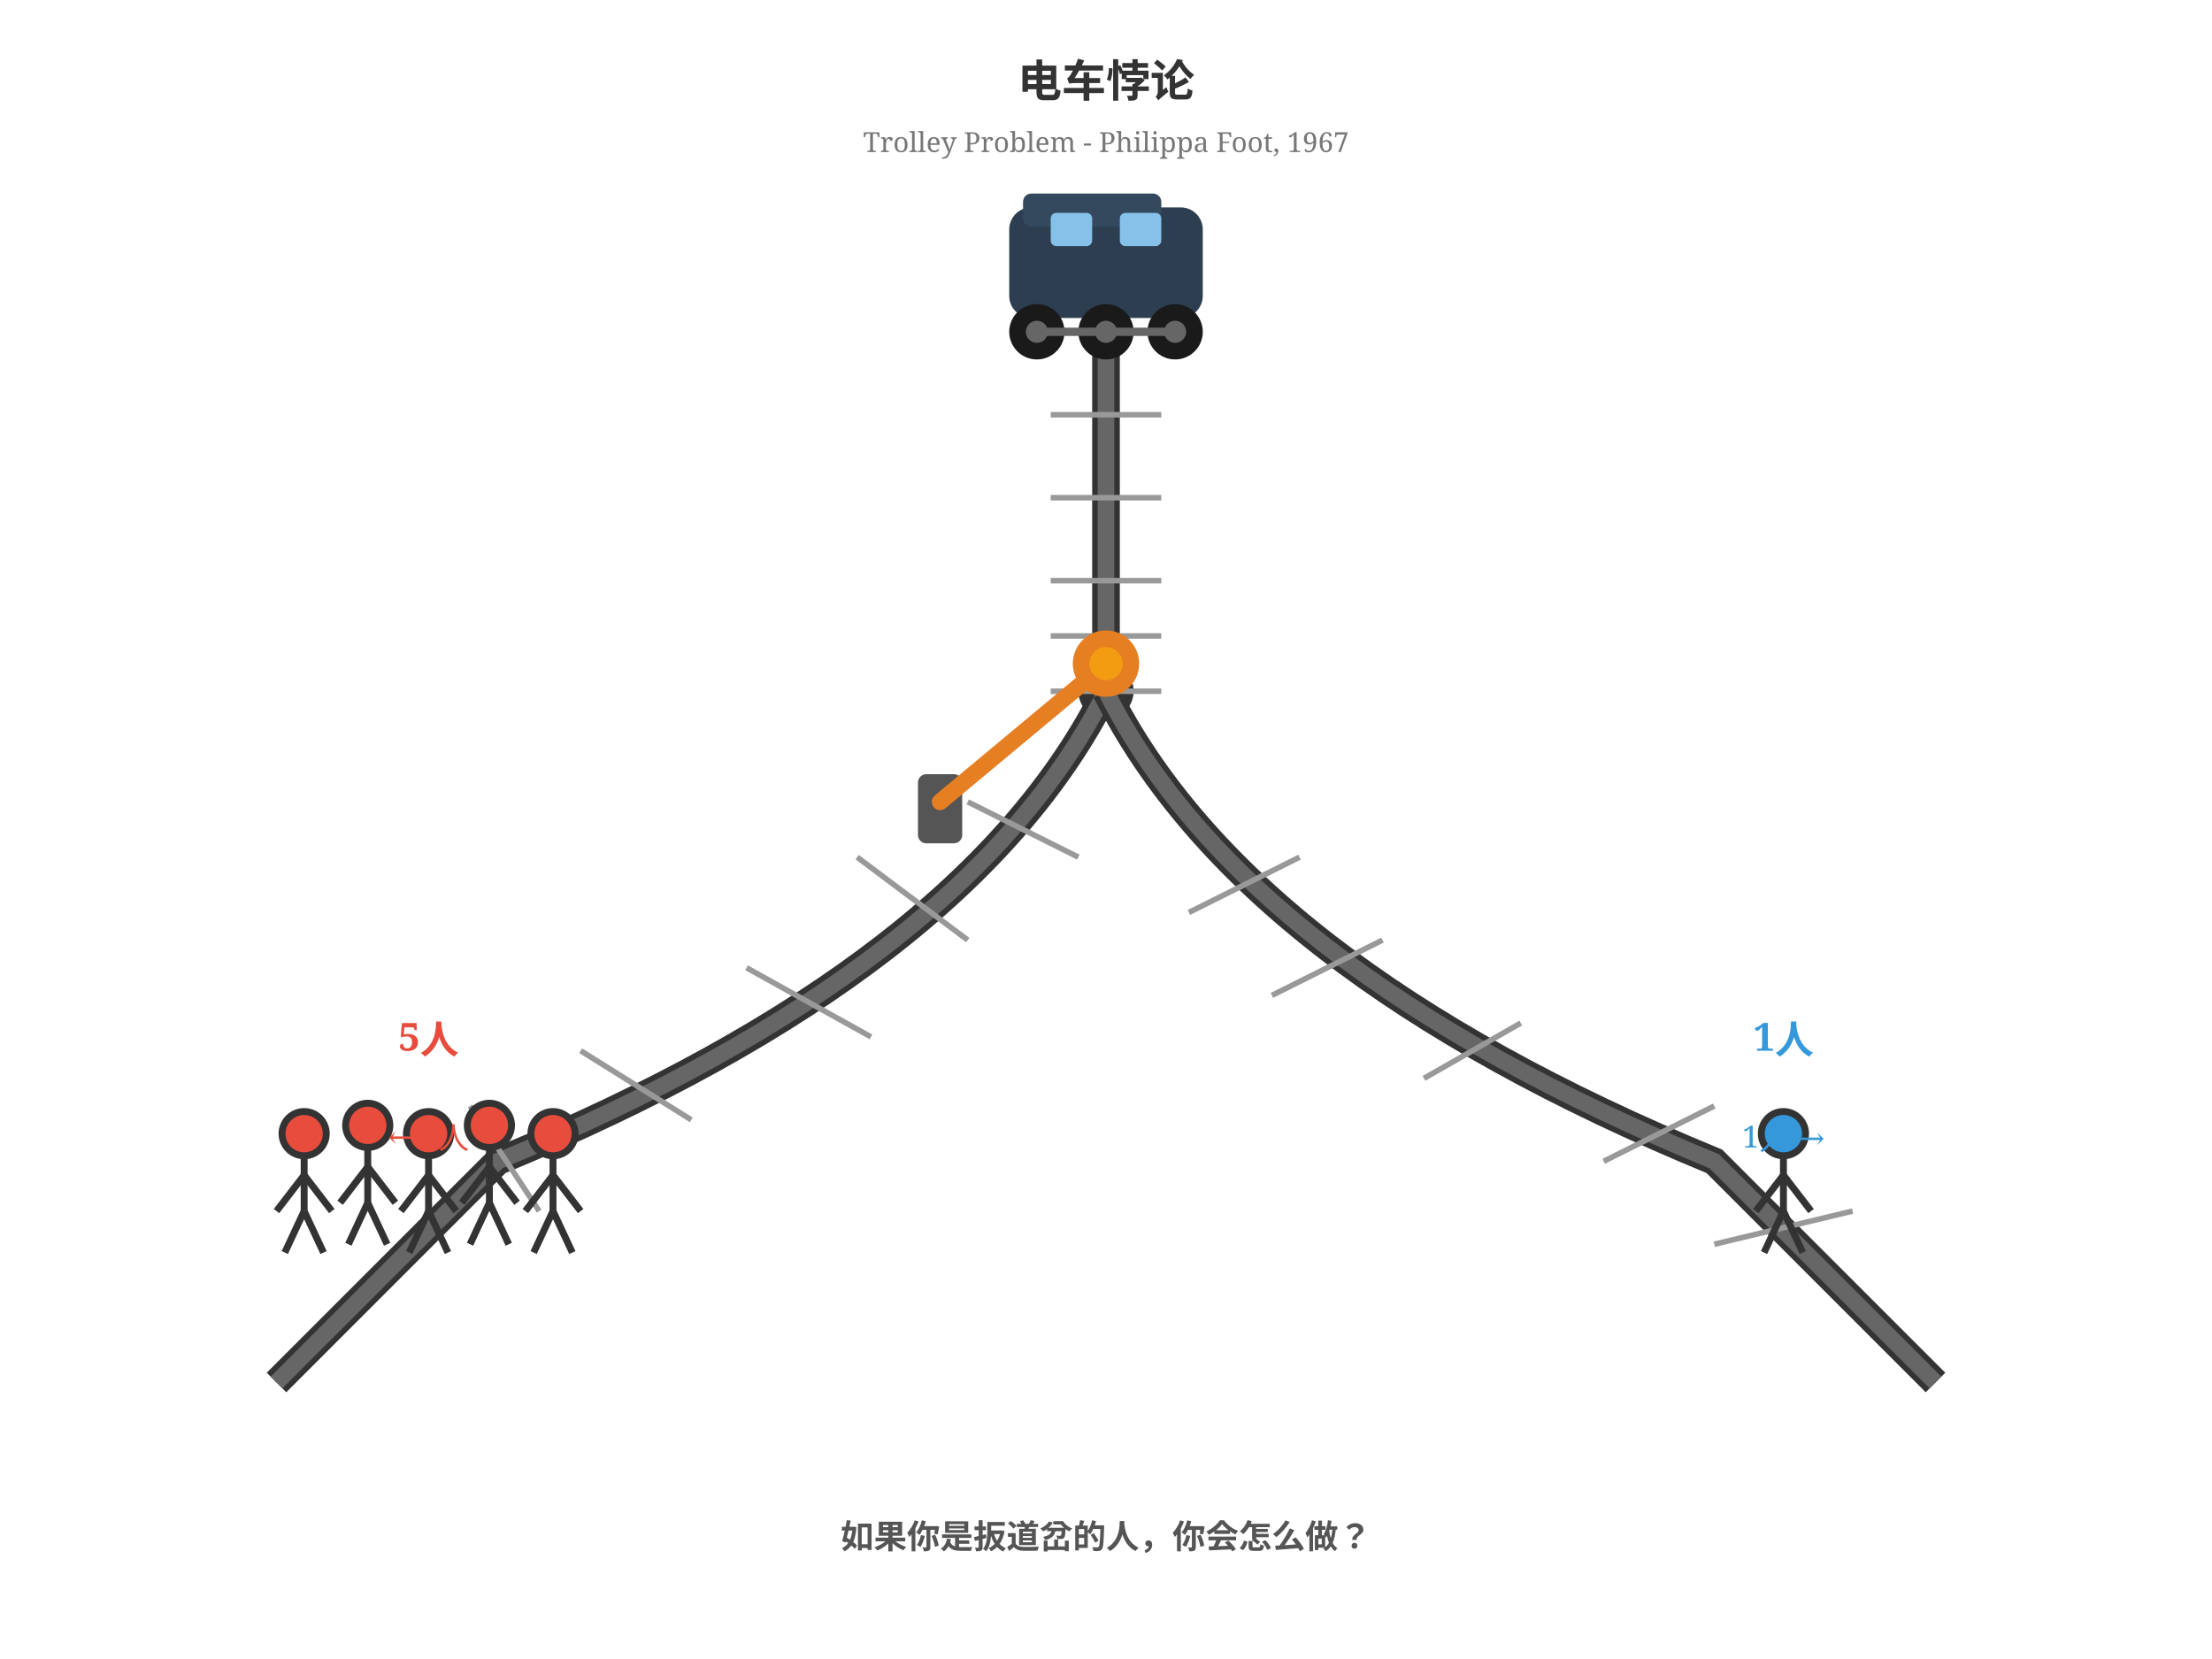
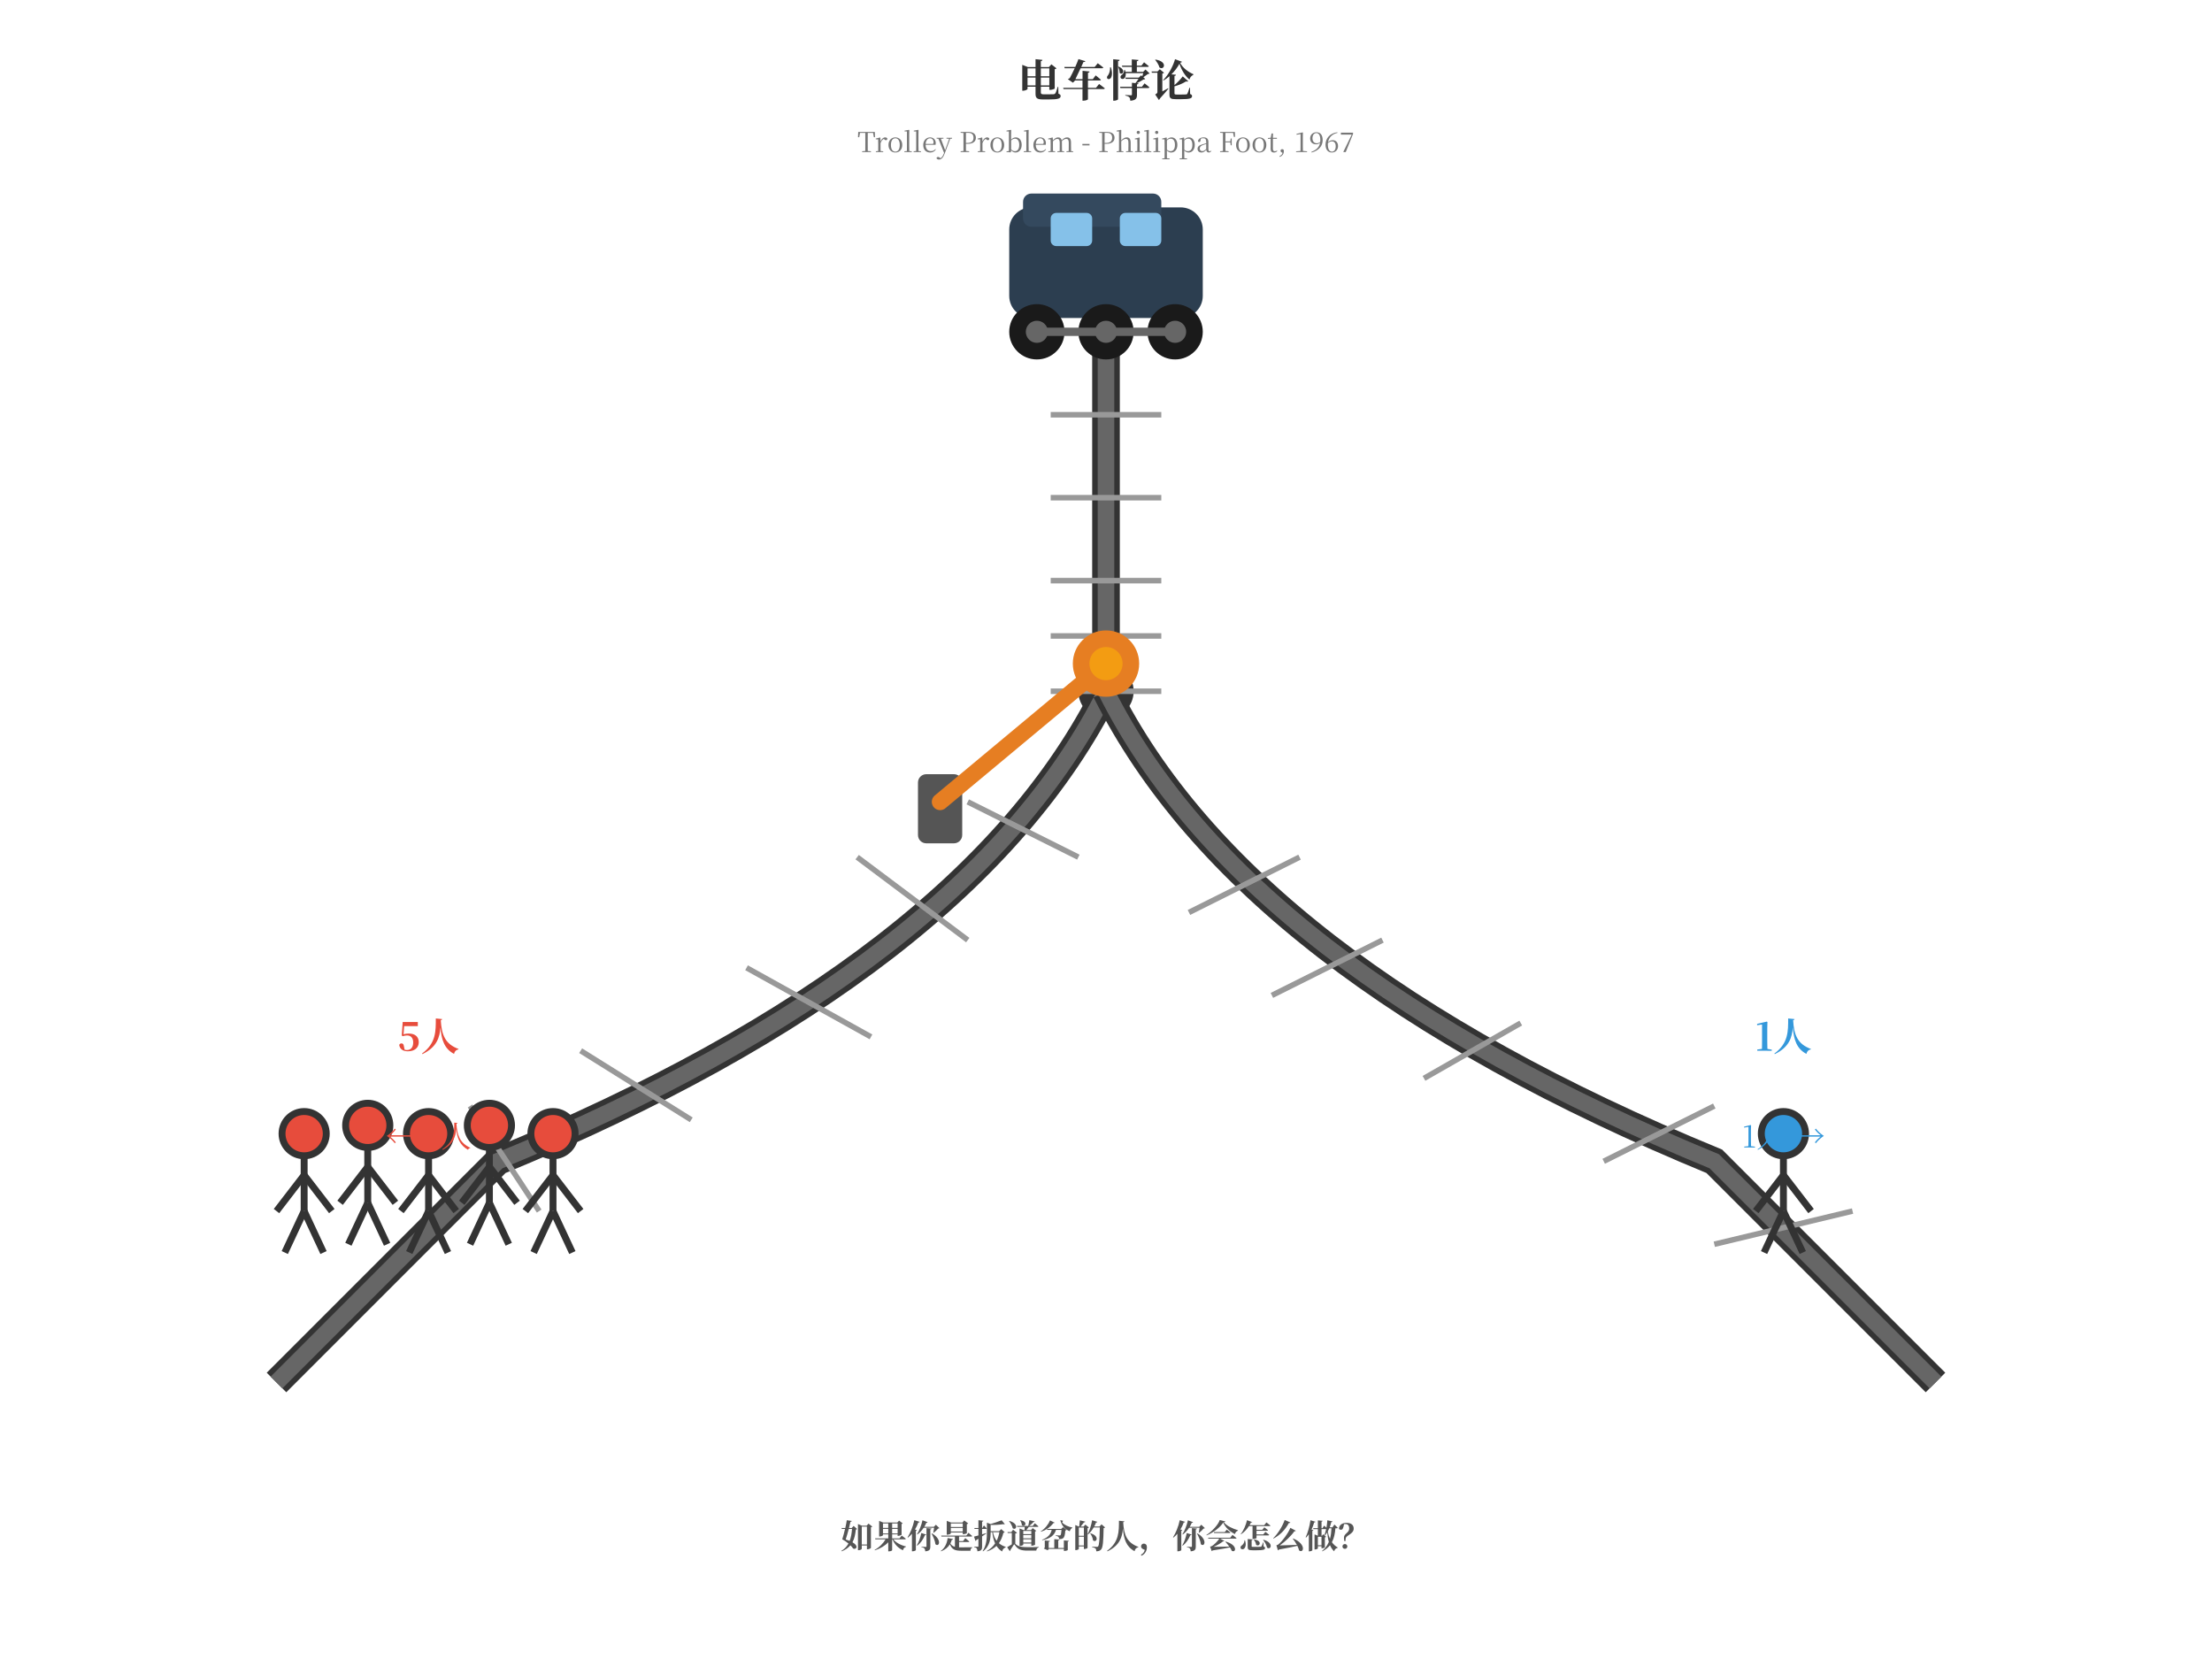
- <svg xmlns="http://www.w3.org/2000/svg" viewBox="0 0 800 600" style="font-family: 'Songti SC', serif; background: #fefefe;">
+ <svg xmlns="http://www.w3.org/2000/svg" viewBox="0 0 800 600" style="font-family: 'Noto Serif CJK SC', serif; background: #fefefe;">
  <rect width="800" height="600" fill="white" />
  <text x="400" y="35" text-anchor="middle" font-size="16" font-weight="bold" fill="#333">电车悖论</text>
  <text x="400" y="55" text-anchor="middle" font-size="10" fill="#777">Trolley Problem - Philippa Foot, 1967</text>
  <path d="M400 80 L400 250" fill="none" stroke="#333" stroke-width="10" />
  <path d="M400 80 L400 250" fill="none" stroke="#666" stroke-width="6" />
  <circle cx="400" cy="250" r="10" fill="#333" />
  <path d="M400 250 Q350 350 180 420 L100 500" fill="none" stroke="#333" stroke-width="10" />
  <path d="M400 250 Q350 350 180 420 L100 500" fill="none" stroke="#666" stroke-width="6" />
  <path d="M400 250 Q450 350 620 420 L700 500" fill="none" stroke="#333" stroke-width="10" />
  <path d="M400 250 Q450 350 620 420 L700 500" fill="none" stroke="#666" stroke-width="6" />
  <g stroke="#999" stroke-width="2">
    <line x1="380" y1="120" x2="420" y2="120" />
    <line x1="380" y1="150" x2="420" y2="150" />
    <line x1="380" y1="180" x2="420" y2="180" />
    <line x1="380" y1="210" x2="420" y2="210" />
    <line x1="380" y1="230" x2="420" y2="230" />
    <line x1="380" y1="250" x2="420" y2="250" />
    <line x1="350" y1="290" x2="390" y2="310" />
    <line x1="310" y1="310" x2="350" y2="340" />
    <line x1="270" y1="350" x2="315" y2="375" />
    <line x1="210" y1="380" x2="250" y2="405" />
    <line x1="170" y1="400" x2="195" y2="438" />
    <line x1="430" y1="330" x2="470" y2="310" />
    <line x1="460" y1="360" x2="500" y2="340" />
    <line x1="515" y1="390" x2="550" y2="370" />
    <line x1="580" y1="420" x2="620" y2="400" />
    <line x1="620" y1="450" x2="670" y2="438" />
  </g>
  <g transform="translate(400, 95)">
    <rect x="-35" y="-20" width="70" height="40" rx="8" fill="#2c3e50" />
    <rect x="-30" y="-25" width="50" height="12" rx="3" fill="#34495e" />
    <rect x="-20" y="-18" width="15" height="12" rx="2" fill="#85c1e9" />
    <rect x="5" y="-18" width="15" height="12" rx="2" fill="#85c1e9" />
    <circle cx="-25" cy="25" r="10" fill="#1a1a1a" />
    <circle cx="-25" cy="25" r="4" fill="#666" />
    <circle cx="0" cy="25" r="10" fill="#1a1a1a" />
    <circle cx="0" cy="25" r="4" fill="#666" />
    <circle cx="25" cy="25" r="10" fill="#1a1a1a" />
    <circle cx="25" cy="25" r="4" fill="#666" />
    <line x1="-25" y1="25" x2="25" y2="25" stroke="#666" stroke-width="3" />
  </g>
  <g transform="translate(155, 435)">
    <text x="0" y="-55" text-anchor="middle" font-size="14" fill="#e74c3c" font-weight="bold">5人</text>
    <g stroke="#333" stroke-width="2.5" fill="none">
      <circle cx="-45" cy="-25" r="8" fill="#e74c3c" />
      <line x1="-45" y1="-17" x2="-45" y2="3" />
      <line x1="-45" y1="-10" x2="-55" y2="3" />
      <line x1="-45" y1="-10" x2="-35" y2="3" />
      <line x1="-45" y1="3" x2="-52" y2="18" />
      <line x1="-45" y1="3" x2="-38" y2="18" />
    </g>
    <g stroke="#333" stroke-width="2.5" fill="none">
      <circle cx="-22" cy="-28" r="8" fill="#e74c3c" />
      <line x1="-22" y1="-20" x2="-22" y2="0" />
      <line x1="-22" y1="-13" x2="-32" y2="0" />
      <line x1="-22" y1="-13" x2="-12" y2="0" />
      <line x1="-22" y1="0" x2="-29" y2="15" />
      <line x1="-22" y1="0" x2="-15" y2="15" />
    </g>
    <g stroke="#333" stroke-width="2.5" fill="none">
      <circle cx="0" cy="-25" r="8" fill="#e74c3c" />
      <line x1="0" y1="-17" x2="0" y2="3" />
      <line x1="0" y1="-10" x2="-10" y2="3" />
      <line x1="0" y1="-10" x2="10" y2="3" />
      <line x1="0" y1="3" x2="-7" y2="18" />
      <line x1="0" y1="3" x2="7" y2="18" />
    </g>
    <g stroke="#333" stroke-width="2.5" fill="none">
      <circle cx="22" cy="-28" r="8" fill="#e74c3c" />
      <line x1="22" y1="-20" x2="22" y2="0" />
      <line x1="22" y1="-13" x2="12" y2="0" />
      <line x1="22" y1="-13" x2="32" y2="0" />
      <line x1="22" y1="0" x2="15" y2="15" />
      <line x1="22" y1="0" x2="29" y2="15" />
    </g>
    <g stroke="#333" stroke-width="2.5" fill="none">
      <circle cx="45" cy="-25" r="8" fill="#e74c3c" />
      <line x1="45" y1="-17" x2="45" y2="3" />
      <line x1="45" y1="-10" x2="35" y2="3" />
      <line x1="45" y1="-10" x2="55" y2="3" />
      <line x1="45" y1="3" x2="38" y2="18" />
      <line x1="45" y1="3" x2="52" y2="18" />
    </g>
  </g>
  <g transform="translate(645, 435)">
    <text x="0" y="-55" text-anchor="middle" font-size="14" fill="#3498db" font-weight="bold">1人</text>
    <g stroke="#333" stroke-width="2.5" fill="none">
      <circle cx="0" cy="-25" r="8" fill="#3498db" />
      <line x1="0" y1="-17" x2="0" y2="3" />
      <line x1="0" y1="-10" x2="-10" y2="3" />
      <line x1="0" y1="-10" x2="10" y2="3" />
      <line x1="0" y1="3" x2="-7" y2="18" />
      <line x1="0" y1="3" x2="7" y2="18" />
    </g>
  </g>
  <g transform="translate(340, 280)">
    <rect x="-8" y="0" width="16" height="25" fill="#555" rx="3" />
    <line x1="0" y1="10" x2="60" y2="-40" stroke="#e67e22" stroke-width="6" stroke-linecap="round" />
    <circle cx="60" cy="-40" r="12" fill="#e67e22" />
    <circle cx="60" cy="-40" r="6" fill="#f39c12" />
  </g>
  <text x="400" y="560" text-anchor="middle" font-size="12" fill="#555" font-weight="bold">
    如果你是扳道岔的人，你会怎么做？
  </text>
  <text x="155" y="415" text-anchor="middle" font-size="11" fill="#e74c3c">← 5人</text>
  <text x="645" y="415" text-anchor="middle" font-size="11" fill="#3498db">1人 →</text>
</svg>
